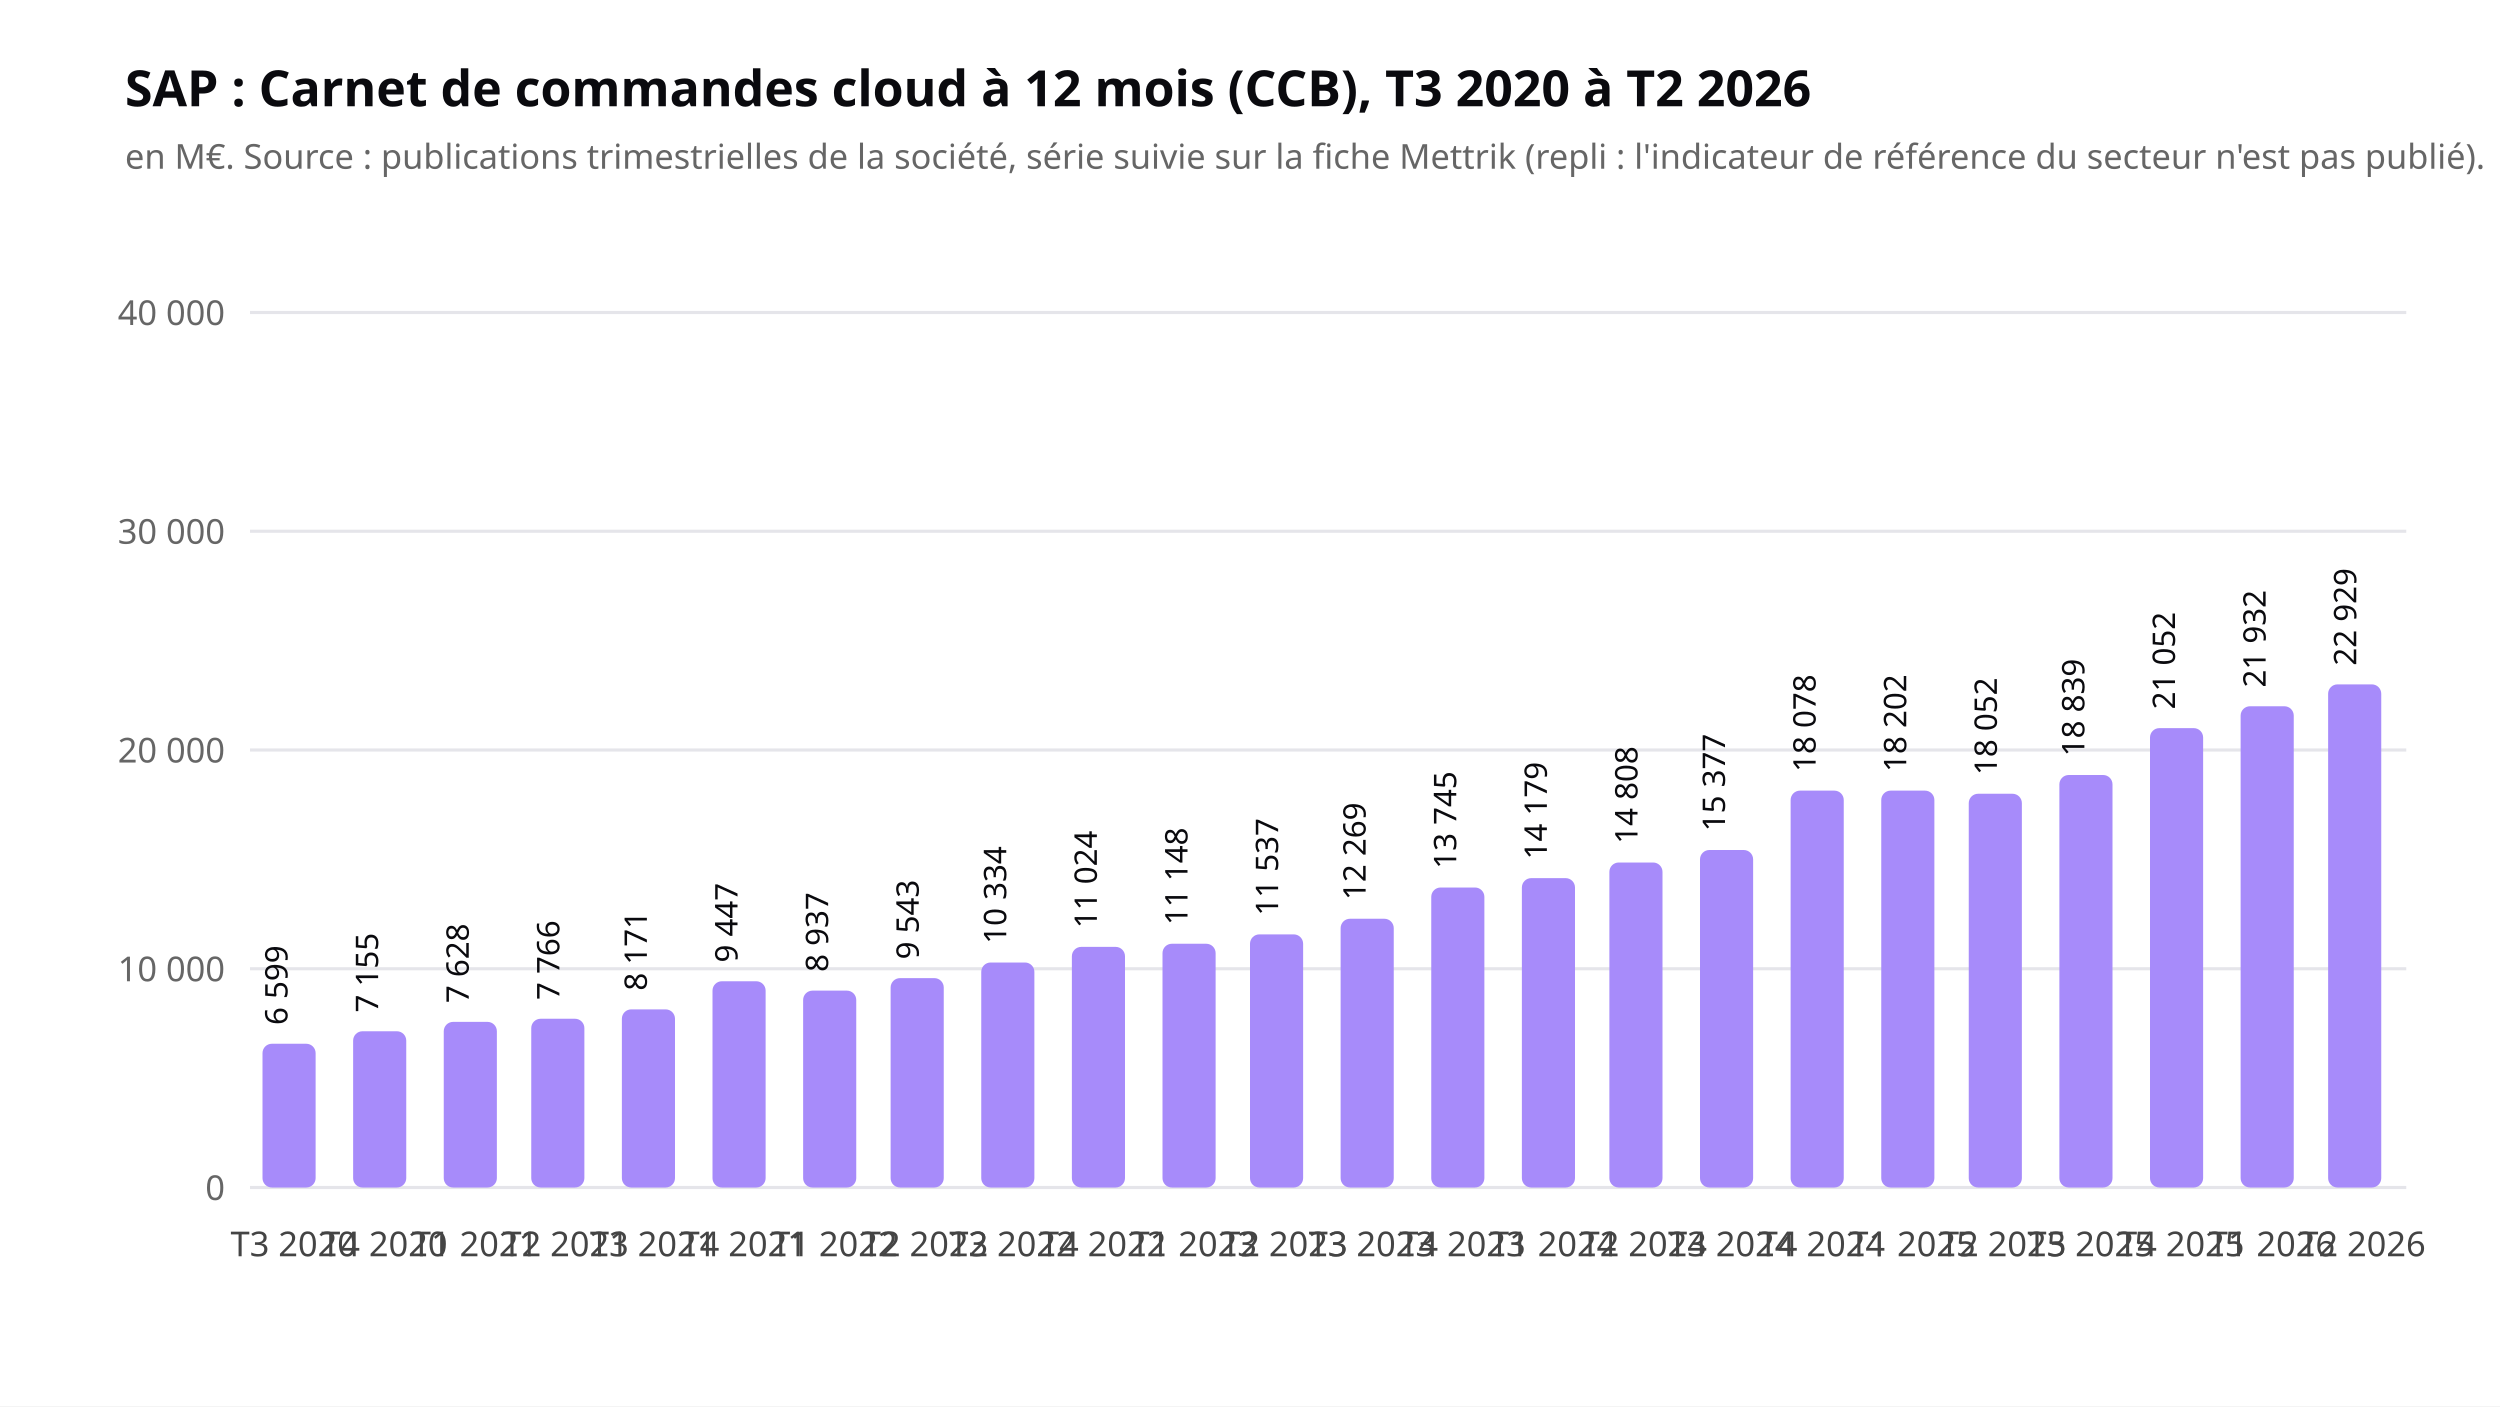
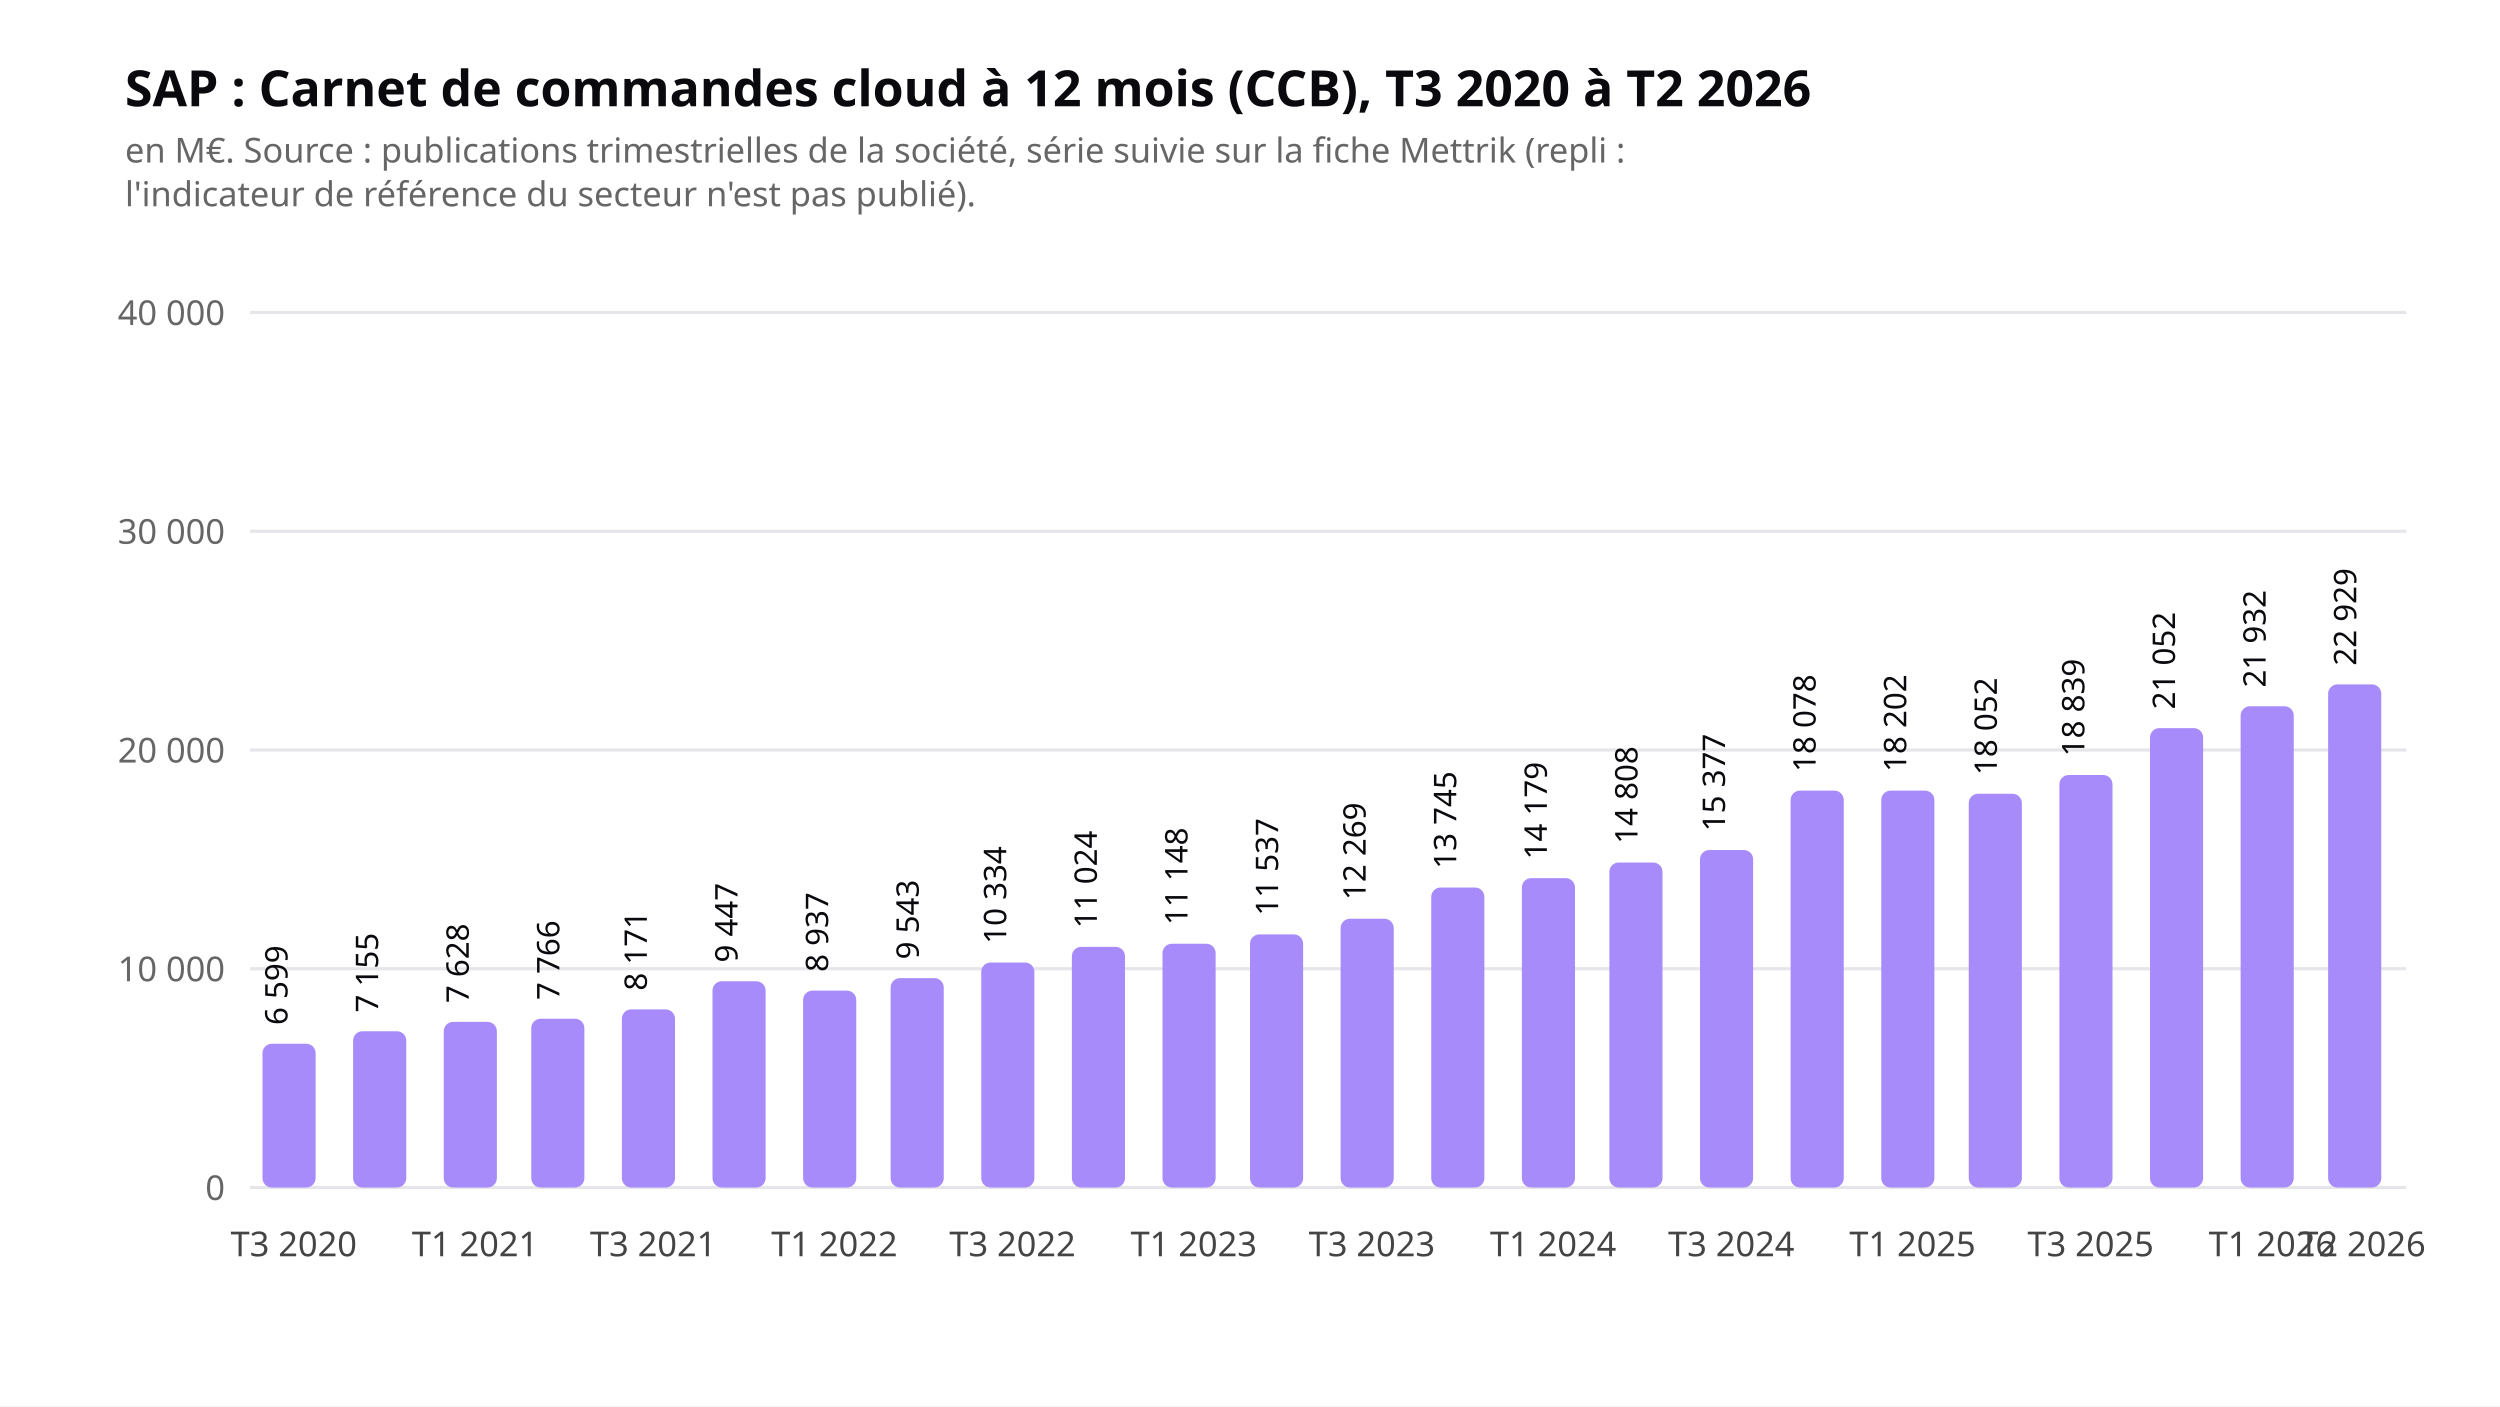
<svg xmlns="http://www.w3.org/2000/svg" viewBox="0 0 800 450" font-family="ui-sans-serif, system-ui">
  <rect width="800" height="450" fill="#ffffff" />
  <text x="40" y="34" fill="#0a0a0e" font-size="16" font-weight="700">SAP : Carnet de commandes cloud à 12 mois (CCB), T3 2020 à T2 2026</text>
-   <text x="40" y="54" fill="#666" font-size="11">en M€. Source : publications trimestrielles de la société, série suivie sur la fiche Mettrik (repli : l'indicateur de référence du secteur n'est pas publié).</text>
+   <text x="40" y="52" fill="#666" font-size="11">en M€. Source : publications trimestrielles de la société, série suivie sur la fiche Mettrik (repli :</text>
+   <text x="40" y="66" fill="#666" font-size="11">l'indicateur de référence du secteur n'est pas publié).</text>
  <line x1="80" y1="380" x2="770" y2="380" stroke="#e5e5ea" stroke-width="1" />
  <text x="72" y="384" text-anchor="end" fill="#666" font-size="11" font-family="ui-monospace">0</text>
  <line x1="80" y1="310" x2="770" y2="310" stroke="#e5e5ea" stroke-width="1" />
  <text x="72" y="314" text-anchor="end" fill="#666" font-size="11" font-family="ui-monospace">10 000</text>
  <line x1="80" y1="240" x2="770" y2="240" stroke="#e5e5ea" stroke-width="1" />
  <text x="72" y="244" text-anchor="end" fill="#666" font-size="11" font-family="ui-monospace">20 000</text>
  <line x1="80" y1="170" x2="770" y2="170" stroke="#e5e5ea" stroke-width="1" />
  <text x="72" y="174" text-anchor="end" fill="#666" font-size="11" font-family="ui-monospace">30 000</text>
  <line x1="80" y1="100" x2="770" y2="100" stroke="#e5e5ea" stroke-width="1" />
  <text x="72" y="104" text-anchor="end" fill="#666" font-size="11" font-family="ui-monospace">40 000</text>
  <rect x="84" y="334" width="17" height="46" fill="#a78bfa" rx="3" />
  <text x="92" y="328" text-anchor="start" fill="#0a0a0e" font-size="10" font-family="ui-monospace" transform="rotate(-90 92 328)">6 599</text>
  <text x="94" y="402" text-anchor="middle" fill="#444" font-size="11">T3 2020</text>
  <rect x="113" y="330" width="17" height="50" fill="#a78bfa" rx="3" />
  <text x="121" y="324" text-anchor="start" fill="#0a0a0e" font-size="10" font-family="ui-monospace" transform="rotate(-90 121 324)">7 155</text>
-   <text x="123" y="402" text-anchor="middle" fill="#444" font-size="11">T4 2020</text>
  <rect x="142" y="327" width="17" height="53" fill="#a78bfa" rx="3" />
  <text x="150" y="321" text-anchor="start" fill="#0a0a0e" font-size="10" font-family="ui-monospace" transform="rotate(-90 150 321)">7 628</text>
  <text x="152" y="402" text-anchor="middle" fill="#444" font-size="11">T1 2021</text>
  <rect x="170" y="326" width="17" height="54" fill="#a78bfa" rx="3" />
  <text x="179" y="320" text-anchor="start" fill="#0a0a0e" font-size="10" font-family="ui-monospace" transform="rotate(-90 179 320)">7 766</text>
-   <text x="181" y="402" text-anchor="middle" fill="#444" font-size="11">T2 2021</text>
  <rect x="199" y="323" width="17" height="57" fill="#a78bfa" rx="3" />
  <text x="207" y="317" text-anchor="start" fill="#0a0a0e" font-size="10" font-family="ui-monospace" transform="rotate(-90 207 317)">8 171</text>
  <text x="209" y="402" text-anchor="middle" fill="#444" font-size="11">T3 2021</text>
  <rect x="228" y="314" width="17" height="66" fill="#a78bfa" rx="3" />
  <text x="236" y="308" text-anchor="start" fill="#0a0a0e" font-size="10" font-family="ui-monospace" transform="rotate(-90 236 308)">9 447</text>
-   <text x="238" y="402" text-anchor="middle" fill="#444" font-size="11">T4 2021</text>
  <rect x="257" y="317" width="17" height="63" fill="#a78bfa" rx="3" />
  <text x="265" y="311" text-anchor="start" fill="#0a0a0e" font-size="10" font-family="ui-monospace" transform="rotate(-90 265 311)">8 937</text>
  <text x="267" y="402" text-anchor="middle" fill="#444" font-size="11">T1 2022</text>
  <rect x="285" y="313" width="17" height="67" fill="#a78bfa" rx="3" />
  <text x="294" y="307" text-anchor="start" fill="#0a0a0e" font-size="10" font-family="ui-monospace" transform="rotate(-90 294 307)">9 543</text>
-   <text x="296" y="402" text-anchor="middle" fill="#444" font-size="11">T2 2022</text>
  <rect x="314" y="308" width="17" height="72" fill="#a78bfa" rx="3" />
  <text x="322" y="302" text-anchor="start" fill="#0a0a0e" font-size="10" font-family="ui-monospace" transform="rotate(-90 322 302)">10 334</text>
  <text x="324" y="402" text-anchor="middle" fill="#444" font-size="11">T3 2022</text>
  <rect x="343" y="303" width="17" height="77" fill="#a78bfa" rx="3" />
  <text x="351" y="297" text-anchor="start" fill="#0a0a0e" font-size="10" font-family="ui-monospace" transform="rotate(-90 351 297)">11 024</text>
-   <text x="353" y="402" text-anchor="middle" fill="#444" font-size="11">T4 2022</text>
  <rect x="372" y="302" width="17" height="78" fill="#a78bfa" rx="3" />
  <text x="380" y="296" text-anchor="start" fill="#0a0a0e" font-size="10" font-family="ui-monospace" transform="rotate(-90 380 296)">11 148</text>
  <text x="382" y="402" text-anchor="middle" fill="#444" font-size="11">T1 2023</text>
  <rect x="400" y="299" width="17" height="81" fill="#a78bfa" rx="3" />
  <text x="409" y="293" text-anchor="start" fill="#0a0a0e" font-size="10" font-family="ui-monospace" transform="rotate(-90 409 293)">11 537</text>
-   <text x="411" y="402" text-anchor="middle" fill="#444" font-size="11">T2 2023</text>
  <rect x="429" y="294" width="17" height="86" fill="#a78bfa" rx="3" />
  <text x="437" y="288" text-anchor="start" fill="#0a0a0e" font-size="10" font-family="ui-monospace" transform="rotate(-90 437 288)">12 269</text>
  <text x="439" y="402" text-anchor="middle" fill="#444" font-size="11">T3 2023</text>
  <rect x="458" y="284" width="17" height="96" fill="#a78bfa" rx="3" />
  <text x="466" y="278" text-anchor="start" fill="#0a0a0e" font-size="10" font-family="ui-monospace" transform="rotate(-90 466 278)">13 745</text>
-   <text x="468" y="402" text-anchor="middle" fill="#444" font-size="11">T4 2023</text>
  <rect x="487" y="281" width="17" height="99" fill="#a78bfa" rx="3" />
  <text x="495" y="275" text-anchor="start" fill="#0a0a0e" font-size="10" font-family="ui-monospace" transform="rotate(-90 495 275)">14 179</text>
  <text x="497" y="402" text-anchor="middle" fill="#444" font-size="11">T1 2024</text>
  <rect x="515" y="276" width="17" height="104" fill="#a78bfa" rx="3" />
  <text x="524" y="270" text-anchor="start" fill="#0a0a0e" font-size="10" font-family="ui-monospace" transform="rotate(-90 524 270)">14 808</text>
-   <text x="526" y="402" text-anchor="middle" fill="#444" font-size="11">T2 2024</text>
  <rect x="544" y="272" width="17" height="108" fill="#a78bfa" rx="3" />
  <text x="552" y="266" text-anchor="start" fill="#0a0a0e" font-size="10" font-family="ui-monospace" transform="rotate(-90 552 266)">15 377</text>
  <text x="554" y="402" text-anchor="middle" fill="#444" font-size="11">T3 2024</text>
  <rect x="573" y="253" width="17" height="127" fill="#a78bfa" rx="3" />
  <text x="581" y="247" text-anchor="start" fill="#0a0a0e" font-size="10" font-family="ui-monospace" transform="rotate(-90 581 247)">18 078</text>
-   <text x="583" y="402" text-anchor="middle" fill="#444" font-size="11">T4 2024</text>
  <rect x="602" y="253" width="17" height="127" fill="#a78bfa" rx="3" />
  <text x="610" y="247" text-anchor="start" fill="#0a0a0e" font-size="10" font-family="ui-monospace" transform="rotate(-90 610 247)">18 202</text>
  <text x="612" y="402" text-anchor="middle" fill="#444" font-size="11">T1 2025</text>
  <rect x="630" y="254" width="17" height="126" fill="#a78bfa" rx="3" />
  <text x="639" y="248" text-anchor="start" fill="#0a0a0e" font-size="10" font-family="ui-monospace" transform="rotate(-90 639 248)">18 052</text>
-   <text x="641" y="402" text-anchor="middle" fill="#444" font-size="11">T2 2025</text>
  <rect x="659" y="248" width="17" height="132" fill="#a78bfa" rx="3" />
  <text x="667" y="242" text-anchor="start" fill="#0a0a0e" font-size="10" font-family="ui-monospace" transform="rotate(-90 667 242)">18 839</text>
  <text x="669" y="402" text-anchor="middle" fill="#444" font-size="11">T3 2025</text>
  <rect x="688" y="233" width="17" height="147" fill="#a78bfa" rx="3" />
  <text x="696" y="227" text-anchor="start" fill="#0a0a0e" font-size="10" font-family="ui-monospace" transform="rotate(-90 696 227)">21 052</text>
-   <text x="698" y="402" text-anchor="middle" fill="#444" font-size="11">T4 2025</text>
  <rect x="717" y="226" width="17" height="154" fill="#a78bfa" rx="3" />
  <text x="725" y="220" text-anchor="start" fill="#0a0a0e" font-size="10" font-family="ui-monospace" transform="rotate(-90 725 220)">21 932</text>
  <text x="727" y="402" text-anchor="middle" fill="#444" font-size="11">T1 2026</text>
  <rect x="745" y="219" width="17" height="161" fill="#a78bfa" rx="3" />
  <text x="754" y="213" text-anchor="start" fill="#0a0a0e" font-size="10" font-family="ui-monospace" transform="rotate(-90 754 213)">22 929</text>
  <text x="756" y="402" text-anchor="middle" fill="#444" font-size="11">T2 2026</text>
</svg>
